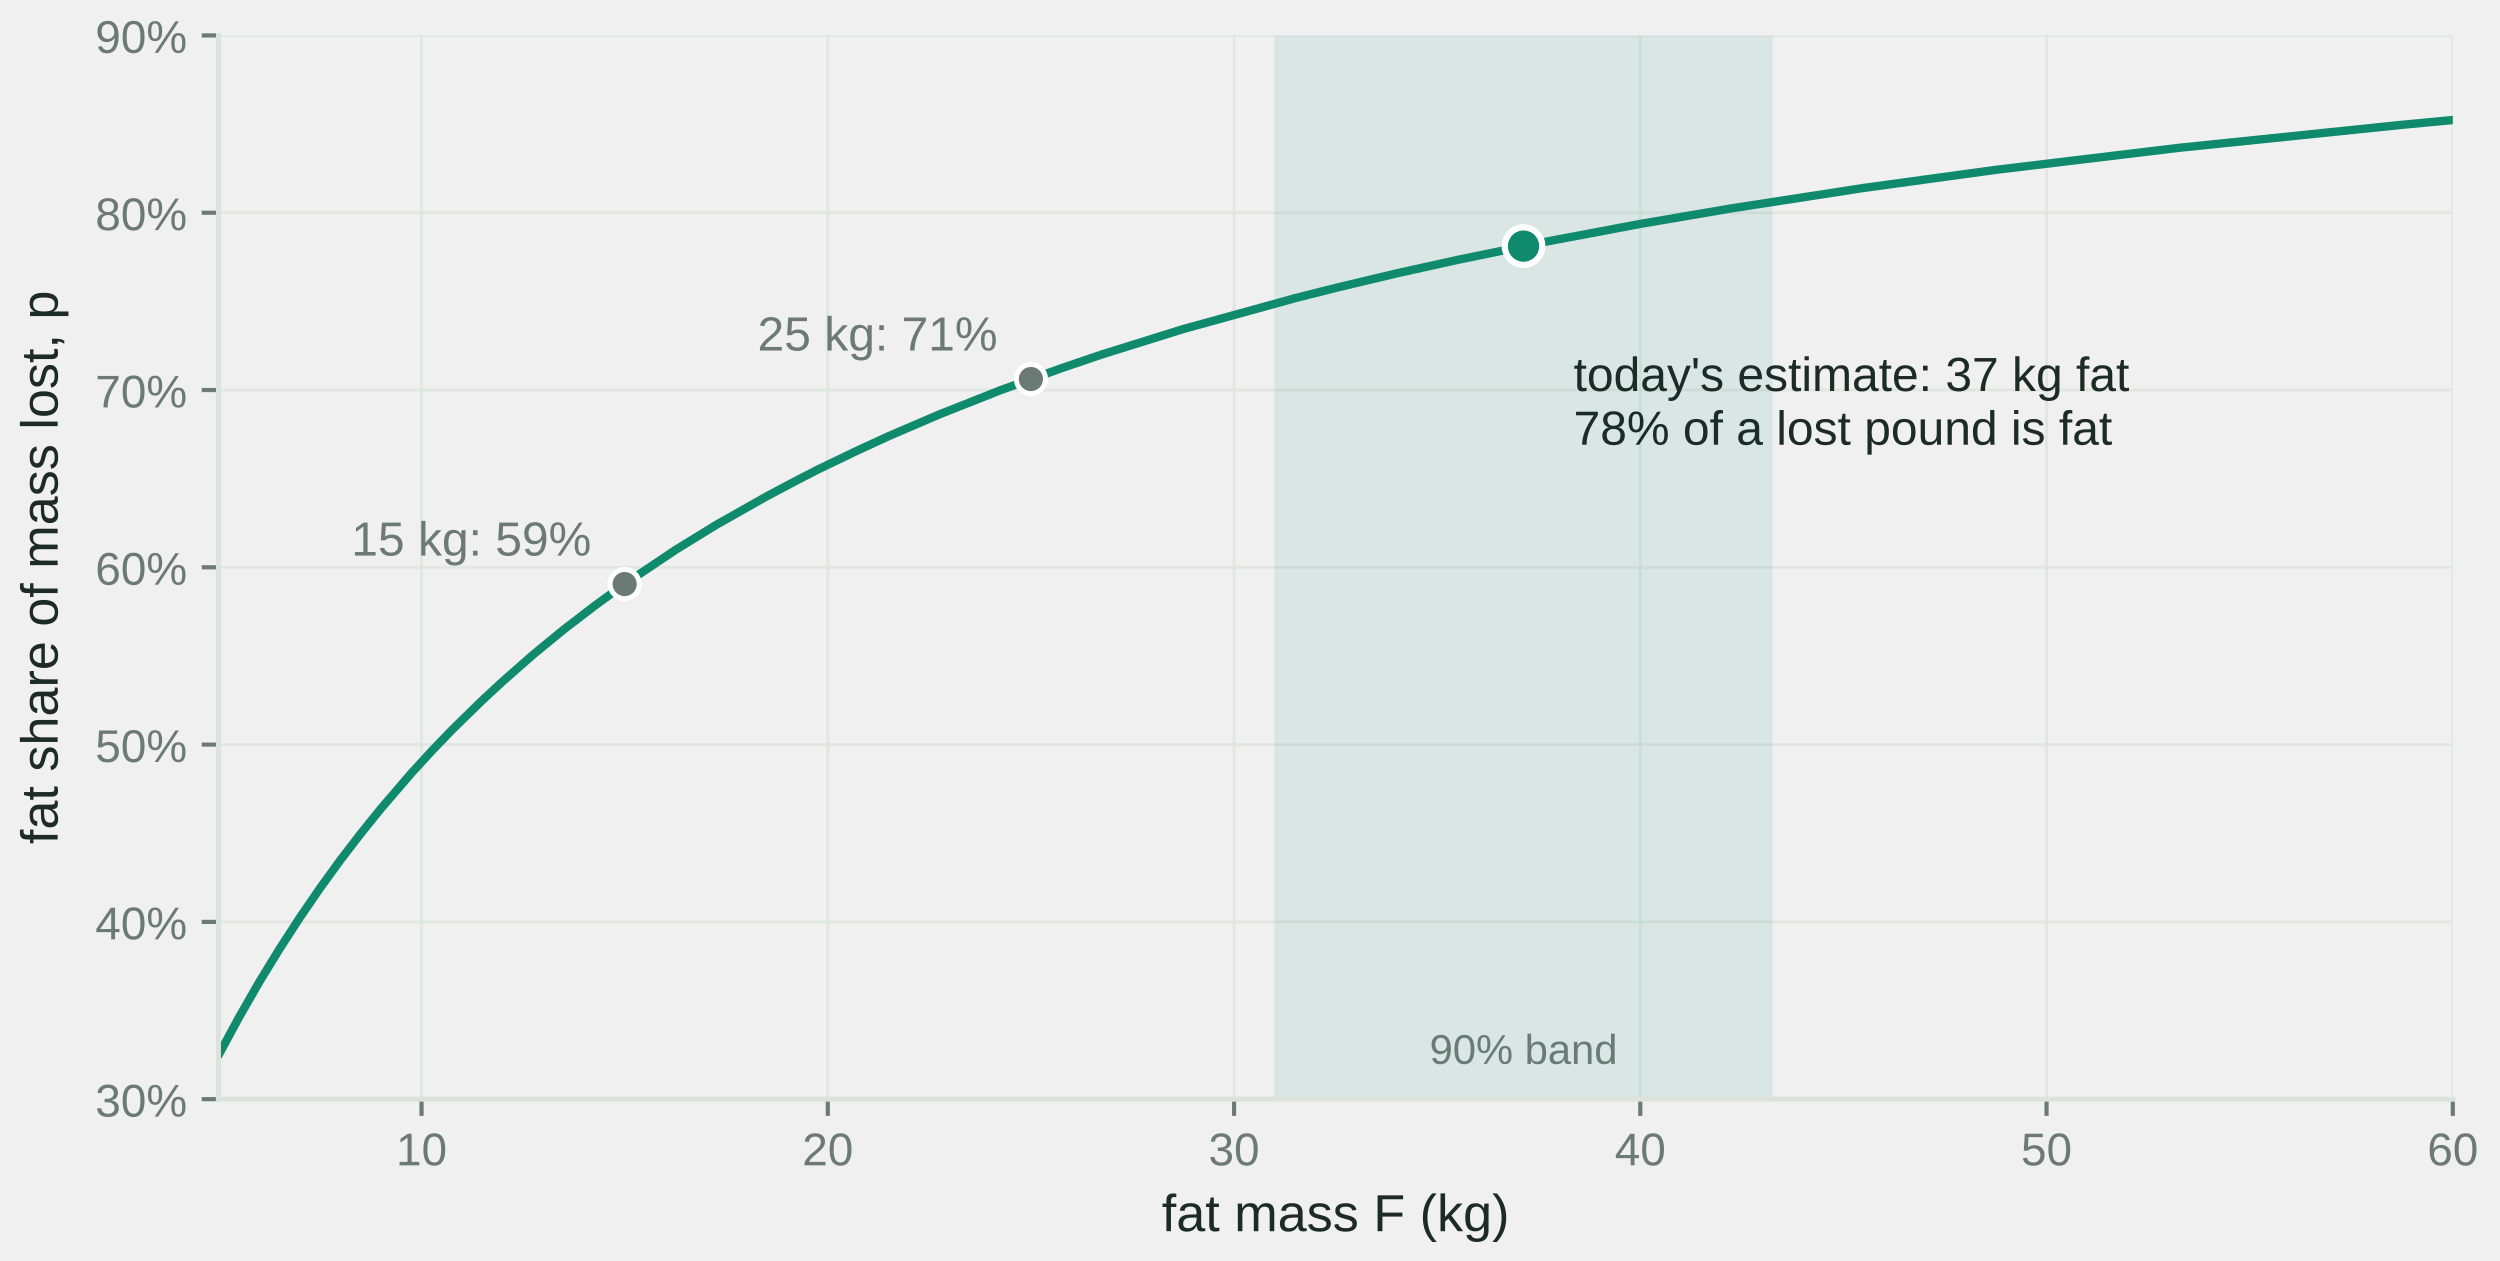
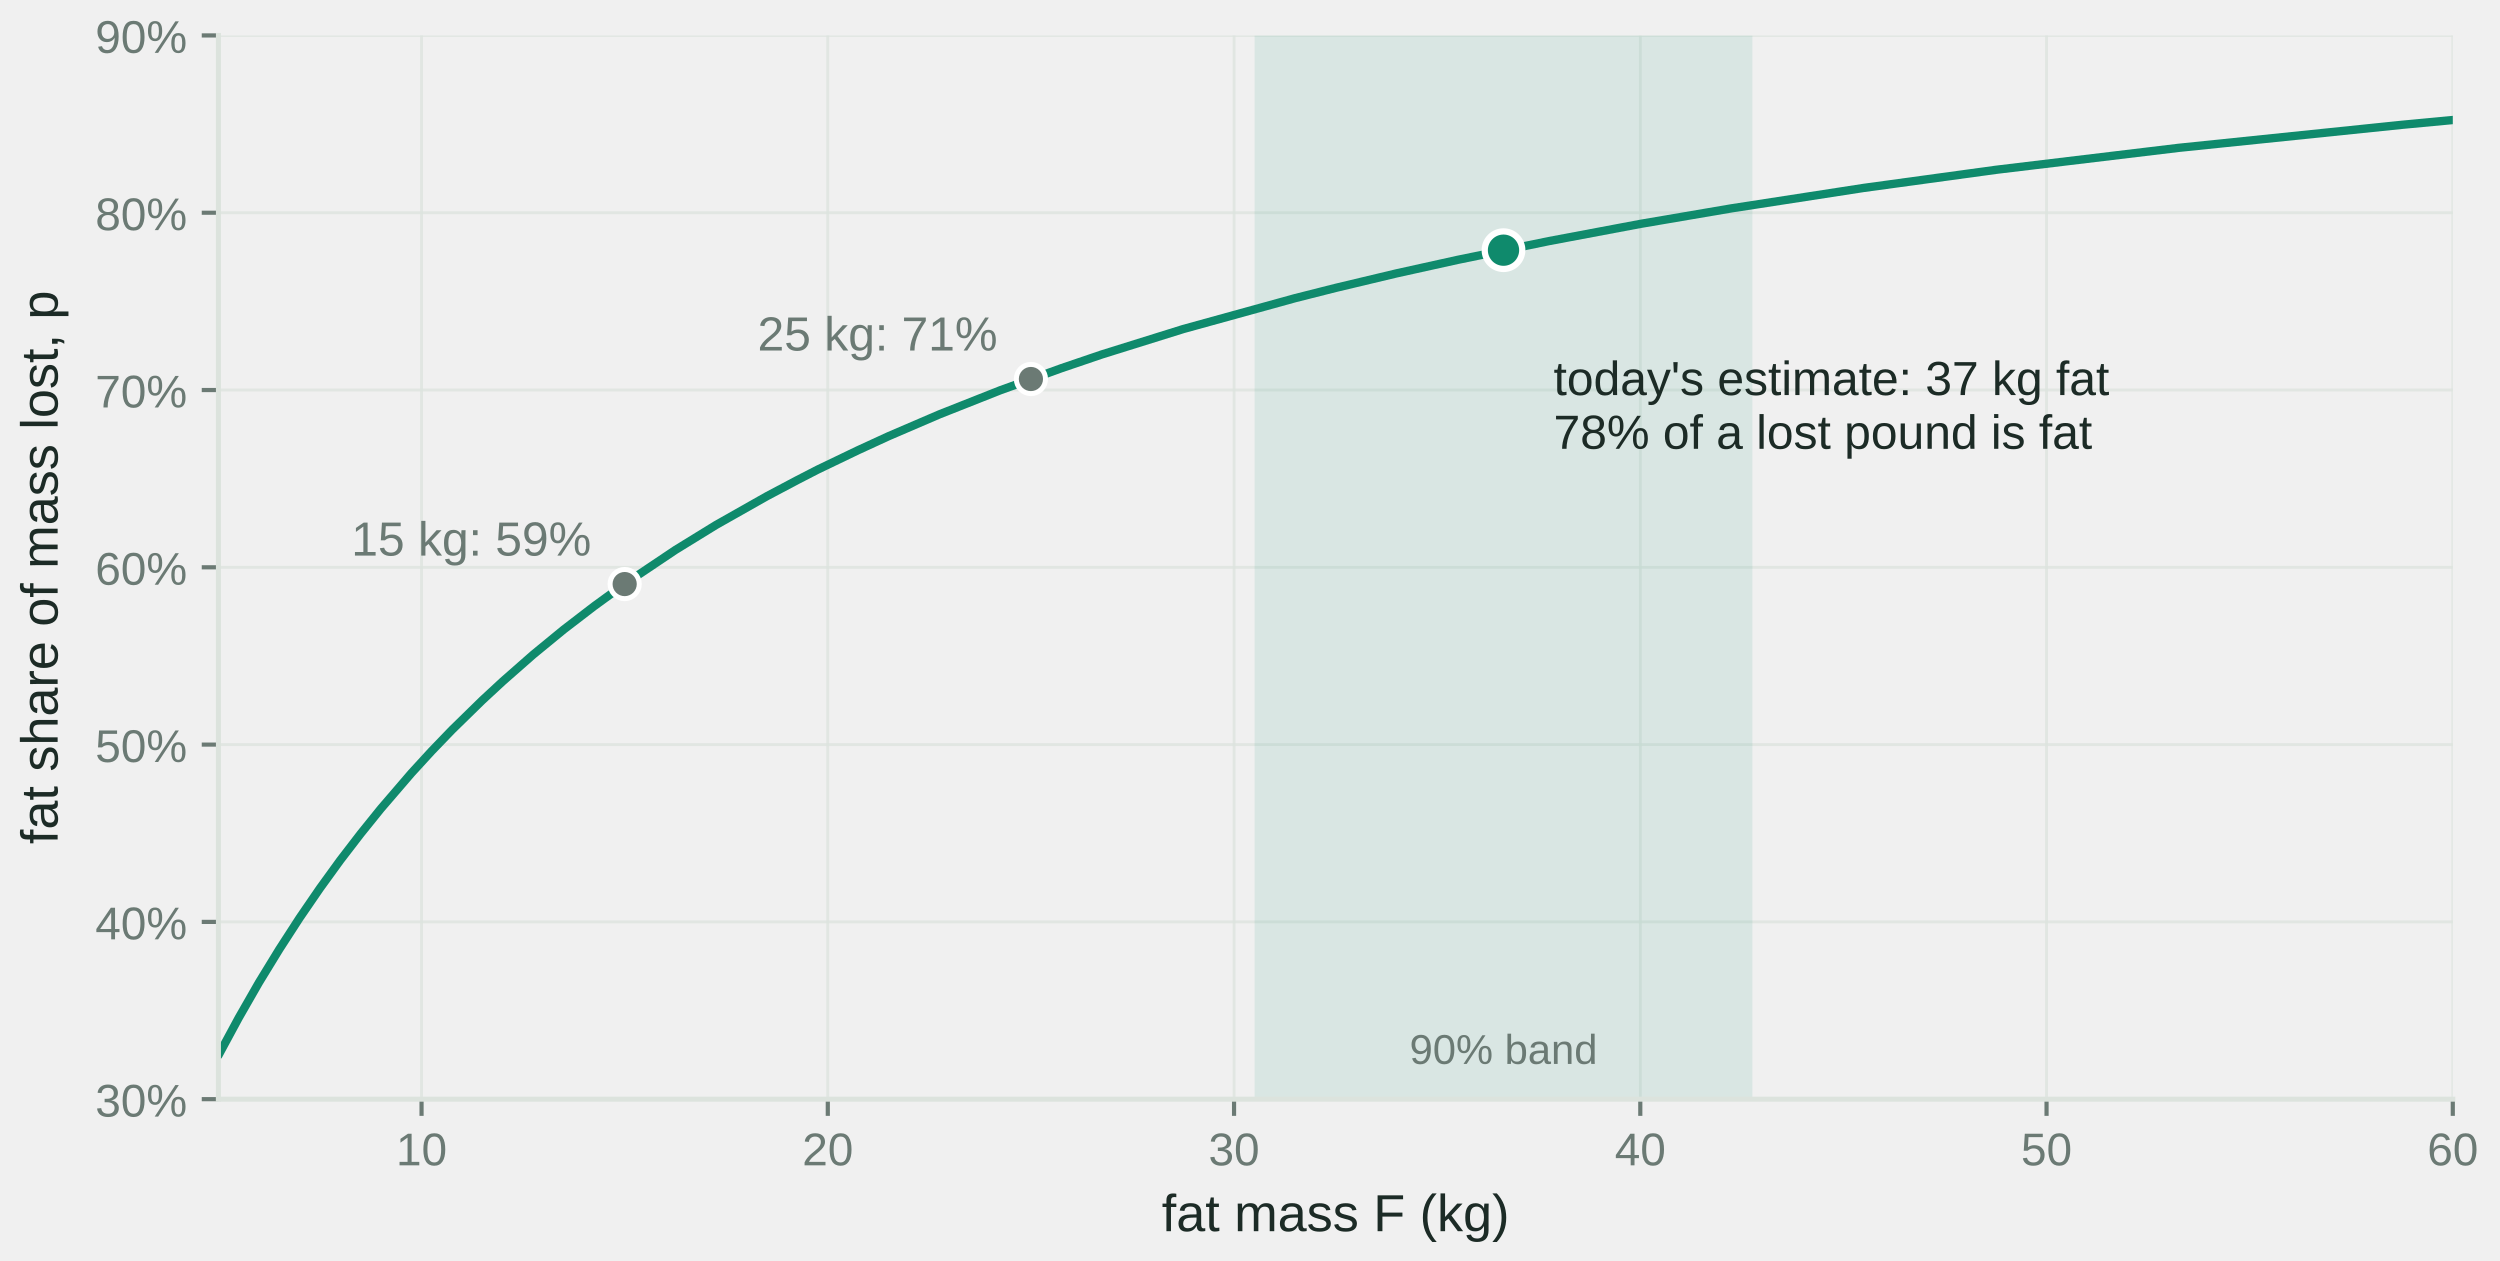
<svg xmlns="http://www.w3.org/2000/svg" xmlns:xlink="http://www.w3.org/1999/xlink" width="599.366pt" height="302.087pt" viewBox="0 0 599.366 302.087" version="1.1">
  <defs>
    <style type="text/css">*{stroke-linejoin: round; stroke-linecap: butt}</style>
  </defs>
  <g id="figure_1">
    <g id="patch_1">
      <path d="M -0 302.087  L 599.366 302.087  L 599.366 0  L -0 0  L -0 302.087  z " style="fill: none" />
    </g>
    <g id="axes_1">
      <g id="patch_2">
        <path d="M 52.367 263.523  L 588.047 263.523  L 588.047 8.499  L 52.367 8.499  L 52.367 263.523  z " style="fill: none" />
      </g>
      <g id="matplotlib.axis_1">
        <g id="xtick_1">
          <g id="line2d_1">
-             <path d="M 101.065 263.523  L 101.065 8.499  " clip-path="url(#p900cc5828a)" style="fill: none; stroke: #dce3dd; stroke-opacity: 0.75; stroke-width: 0.7; stroke-linecap: round" />
+             <path d="M 101.065 263.523  L 101.065 8.499  " clip-path="url(#pdc00072413)" style="fill: none; stroke: #dce3dd; stroke-opacity: 0.75; stroke-width: 0.7; stroke-linecap: round" />
          </g>
          <g id="line2d_2">
            <defs>
-               <path id="m18928ec3cc" d="M 0 0  L 0 4  " style="stroke: #6b7a74" />
+               <path id="m65b9121a75" d="M 0 0  L 0 4  " style="stroke: #6b7a74" />
            </defs>
            <g>
-               <use xlink:href="#m18928ec3cc" x="101.065" y="263.523" style="fill: #6b7a74; stroke: #6b7a74" />
+               <use xlink:href="#m65b9121a75" x="101.065" y="263.523" style="fill: #6b7a74; stroke: #6b7a74" />
            </g>
          </g>
          <g id="text_1">
            <text style="font-size: 11px; font-family: 'Source Sans Pro', 'Source Sans 3', 'Helvetica Neue', 'Arial', 'DejaVu Sans', sans-serif; text-anchor: middle; fill: #6b7a74" x="101.065" y="279.381" transform="rotate(-0 101.0651 279.3814)">10</text>
          </g>
        </g>
        <g id="xtick_2">
          <g id="line2d_3">
-             <path d="M 198.461 263.523  L 198.461 8.499  " clip-path="url(#p900cc5828a)" style="fill: none; stroke: #dce3dd; stroke-opacity: 0.75; stroke-width: 0.7; stroke-linecap: round" />
+             <path d="M 198.461 263.523  L 198.461 8.499  " clip-path="url(#pdc00072413)" style="fill: none; stroke: #dce3dd; stroke-opacity: 0.75; stroke-width: 0.7; stroke-linecap: round" />
          </g>
          <g id="line2d_4">
            <g>
-               <use xlink:href="#m18928ec3cc" x="198.461" y="263.523" style="fill: #6b7a74; stroke: #6b7a74" />
+               <use xlink:href="#m65b9121a75" x="198.461" y="263.523" style="fill: #6b7a74; stroke: #6b7a74" />
            </g>
          </g>
          <g id="text_2">
            <text style="font-size: 11px; font-family: 'Source Sans Pro', 'Source Sans 3', 'Helvetica Neue', 'Arial', 'DejaVu Sans', sans-serif; text-anchor: middle; fill: #6b7a74" x="198.461" y="279.381" transform="rotate(-0 198.4614 279.3814)">20</text>
          </g>
        </g>
        <g id="xtick_3">
          <g id="line2d_5">
-             <path d="M 295.858 263.523  L 295.858 8.499  " clip-path="url(#p900cc5828a)" style="fill: none; stroke: #dce3dd; stroke-opacity: 0.75; stroke-width: 0.7; stroke-linecap: round" />
+             <path d="M 295.858 263.523  L 295.858 8.499  " clip-path="url(#pdc00072413)" style="fill: none; stroke: #dce3dd; stroke-opacity: 0.75; stroke-width: 0.7; stroke-linecap: round" />
          </g>
          <g id="line2d_6">
            <g>
-               <use xlink:href="#m18928ec3cc" x="295.858" y="263.523" style="fill: #6b7a74; stroke: #6b7a74" />
+               <use xlink:href="#m65b9121a75" x="295.858" y="263.523" style="fill: #6b7a74; stroke: #6b7a74" />
            </g>
          </g>
          <g id="text_3">
            <text style="font-size: 11px; font-family: 'Source Sans Pro', 'Source Sans 3', 'Helvetica Neue', 'Arial', 'DejaVu Sans', sans-serif; text-anchor: middle; fill: #6b7a74" x="295.858" y="279.381" transform="rotate(-0 295.8578 279.3814)">30</text>
          </g>
        </g>
        <g id="xtick_4">
          <g id="line2d_7">
-             <path d="M 393.254 263.523  L 393.254 8.499  " clip-path="url(#p900cc5828a)" style="fill: none; stroke: #dce3dd; stroke-opacity: 0.75; stroke-width: 0.7; stroke-linecap: round" />
+             <path d="M 393.254 263.523  L 393.254 8.499  " clip-path="url(#pdc00072413)" style="fill: none; stroke: #dce3dd; stroke-opacity: 0.75; stroke-width: 0.7; stroke-linecap: round" />
          </g>
          <g id="line2d_8">
            <g>
-               <use xlink:href="#m18928ec3cc" x="393.254" y="263.523" style="fill: #6b7a74; stroke: #6b7a74" />
+               <use xlink:href="#m65b9121a75" x="393.254" y="263.523" style="fill: #6b7a74; stroke: #6b7a74" />
            </g>
          </g>
          <g id="text_4">
            <text style="font-size: 11px; font-family: 'Source Sans Pro', 'Source Sans 3', 'Helvetica Neue', 'Arial', 'DejaVu Sans', sans-serif; text-anchor: middle; fill: #6b7a74" x="393.254" y="279.381" transform="rotate(-0 393.2541 279.3814)">40</text>
          </g>
        </g>
        <g id="xtick_5">
          <g id="line2d_9">
-             <path d="M 490.651 263.523  L 490.651 8.499  " clip-path="url(#p900cc5828a)" style="fill: none; stroke: #dce3dd; stroke-opacity: 0.75; stroke-width: 0.7; stroke-linecap: round" />
+             <path d="M 490.651 263.523  L 490.651 8.499  " clip-path="url(#pdc00072413)" style="fill: none; stroke: #dce3dd; stroke-opacity: 0.75; stroke-width: 0.7; stroke-linecap: round" />
          </g>
          <g id="line2d_10">
            <g>
-               <use xlink:href="#m18928ec3cc" x="490.651" y="263.523" style="fill: #6b7a74; stroke: #6b7a74" />
+               <use xlink:href="#m65b9121a75" x="490.651" y="263.523" style="fill: #6b7a74; stroke: #6b7a74" />
            </g>
          </g>
          <g id="text_5">
            <text style="font-size: 11px; font-family: 'Source Sans Pro', 'Source Sans 3', 'Helvetica Neue', 'Arial', 'DejaVu Sans', sans-serif; text-anchor: middle; fill: #6b7a74" x="490.651" y="279.381" transform="rotate(-0 490.6505 279.3814)">50</text>
          </g>
        </g>
        <g id="xtick_6">
          <g id="line2d_11">
-             <path d="M 588.047 263.523  L 588.047 8.499  " clip-path="url(#p900cc5828a)" style="fill: none; stroke: #dce3dd; stroke-opacity: 0.75; stroke-width: 0.7; stroke-linecap: round" />
+             <path d="M 588.047 263.523  L 588.047 8.499  " clip-path="url(#pdc00072413)" style="fill: none; stroke: #dce3dd; stroke-opacity: 0.75; stroke-width: 0.7; stroke-linecap: round" />
          </g>
          <g id="line2d_12">
            <g>
-               <use xlink:href="#m18928ec3cc" x="588.047" y="263.523" style="fill: #6b7a74; stroke: #6b7a74" />
+               <use xlink:href="#m65b9121a75" x="588.047" y="263.523" style="fill: #6b7a74; stroke: #6b7a74" />
            </g>
          </g>
          <g id="text_6">
            <text style="font-size: 11px; font-family: 'Source Sans Pro', 'Source Sans 3', 'Helvetica Neue', 'Arial', 'DejaVu Sans', sans-serif; text-anchor: middle; fill: #6b7a74" x="588.047" y="279.381" transform="rotate(-0 588.0469 279.3814)">60</text>
          </g>
        </g>
        <g id="text_7">
          <text style="font-size: 12.5px; font-family: 'Source Sans Pro', 'Source Sans 3', 'Helvetica Neue', 'Arial', 'DejaVu Sans', sans-serif; text-anchor: middle; fill: #1c2b26" x="320.207" y="295.167" transform="rotate(-0 320.2069 295.1671)">fat mass F (kg)</text>
        </g>
      </g>
      <g id="matplotlib.axis_2">
        <g id="ytick_1">
          <g id="line2d_13">
-             <path d="M 52.367 263.523  L 588.047 263.523  " clip-path="url(#p900cc5828a)" style="fill: none; stroke: #dce3dd; stroke-opacity: 0.75; stroke-width: 0.7; stroke-linecap: round" />
+             <path d="M 52.367 263.523  L 588.047 263.523  " clip-path="url(#pdc00072413)" style="fill: none; stroke: #dce3dd; stroke-opacity: 0.75; stroke-width: 0.7; stroke-linecap: round" />
          </g>
          <g id="line2d_14">
            <defs>
-               <path id="m6eda1b6a6d" d="M 0 0  L -4 0  " style="stroke: #6b7a74" />
+               <path id="m8e2e903ef1" d="M 0 0  L -4 0  " style="stroke: #6b7a74" />
            </defs>
            <g>
-               <use xlink:href="#m6eda1b6a6d" x="52.367" y="263.523" style="fill: #6b7a74; stroke: #6b7a74" />
+               <use xlink:href="#m8e2e903ef1" x="52.367" y="263.523" style="fill: #6b7a74; stroke: #6b7a74" />
            </g>
          </g>
          <g id="text_8">
            <text style="font-size: 11px; font-family: 'Source Sans Pro', 'Source Sans 3', 'Helvetica Neue', 'Arial', 'DejaVu Sans', sans-serif; text-anchor: end; fill: #6b7a74" x="44.867" y="267.702" transform="rotate(-0 44.86688 267.7023)">30%</text>
          </g>
        </g>
        <g id="ytick_2">
          <g id="line2d_15">
-             <path d="M 52.367 221.019  L 588.047 221.019  " clip-path="url(#p900cc5828a)" style="fill: none; stroke: #dce3dd; stroke-opacity: 0.75; stroke-width: 0.7; stroke-linecap: round" />
+             <path d="M 52.367 221.019  L 588.047 221.019  " clip-path="url(#pdc00072413)" style="fill: none; stroke: #dce3dd; stroke-opacity: 0.75; stroke-width: 0.7; stroke-linecap: round" />
          </g>
          <g id="line2d_16">
            <g>
-               <use xlink:href="#m6eda1b6a6d" x="52.367" y="221.019" style="fill: #6b7a74; stroke: #6b7a74" />
+               <use xlink:href="#m8e2e903ef1" x="52.367" y="221.019" style="fill: #6b7a74; stroke: #6b7a74" />
            </g>
          </g>
          <g id="text_9">
            <text style="font-size: 11px; font-family: 'Source Sans Pro', 'Source Sans 3', 'Helvetica Neue', 'Arial', 'DejaVu Sans', sans-serif; text-anchor: end; fill: #6b7a74" x="44.867" y="225.198" transform="rotate(-0 44.86688 225.1983)">40%</text>
          </g>
        </g>
        <g id="ytick_3">
          <g id="line2d_17">
-             <path d="M 52.367 178.515  L 588.047 178.515  " clip-path="url(#p900cc5828a)" style="fill: none; stroke: #dce3dd; stroke-opacity: 0.75; stroke-width: 0.7; stroke-linecap: round" />
+             <path d="M 52.367 178.515  L 588.047 178.515  " clip-path="url(#pdc00072413)" style="fill: none; stroke: #dce3dd; stroke-opacity: 0.75; stroke-width: 0.7; stroke-linecap: round" />
          </g>
          <g id="line2d_18">
            <g>
-               <use xlink:href="#m6eda1b6a6d" x="52.367" y="178.515" style="fill: #6b7a74; stroke: #6b7a74" />
+               <use xlink:href="#m8e2e903ef1" x="52.367" y="178.515" style="fill: #6b7a74; stroke: #6b7a74" />
            </g>
          </g>
          <g id="text_10">
            <text style="font-size: 11px; font-family: 'Source Sans Pro', 'Source Sans 3', 'Helvetica Neue', 'Arial', 'DejaVu Sans', sans-serif; text-anchor: end; fill: #6b7a74" x="44.867" y="182.694" transform="rotate(-0 44.86688 182.6943)">50%</text>
          </g>
        </g>
        <g id="ytick_4">
          <g id="line2d_19">
-             <path d="M 52.367 136.011  L 588.047 136.011  " clip-path="url(#p900cc5828a)" style="fill: none; stroke: #dce3dd; stroke-opacity: 0.75; stroke-width: 0.7; stroke-linecap: round" />
+             <path d="M 52.367 136.011  L 588.047 136.011  " clip-path="url(#pdc00072413)" style="fill: none; stroke: #dce3dd; stroke-opacity: 0.75; stroke-width: 0.7; stroke-linecap: round" />
          </g>
          <g id="line2d_20">
            <g>
-               <use xlink:href="#m6eda1b6a6d" x="52.367" y="136.011" style="fill: #6b7a74; stroke: #6b7a74" />
+               <use xlink:href="#m8e2e903ef1" x="52.367" y="136.011" style="fill: #6b7a74; stroke: #6b7a74" />
            </g>
          </g>
          <g id="text_11">
            <text style="font-size: 11px; font-family: 'Source Sans Pro', 'Source Sans 3', 'Helvetica Neue', 'Arial', 'DejaVu Sans', sans-serif; text-anchor: end; fill: #6b7a74" x="44.867" y="140.19" transform="rotate(-0 44.86688 140.1903)">60%</text>
          </g>
        </g>
        <g id="ytick_5">
          <g id="line2d_21">
-             <path d="M 52.367 93.507  L 588.047 93.507  " clip-path="url(#p900cc5828a)" style="fill: none; stroke: #dce3dd; stroke-opacity: 0.75; stroke-width: 0.7; stroke-linecap: round" />
+             <path d="M 52.367 93.507  L 588.047 93.507  " clip-path="url(#pdc00072413)" style="fill: none; stroke: #dce3dd; stroke-opacity: 0.75; stroke-width: 0.7; stroke-linecap: round" />
          </g>
          <g id="line2d_22">
            <g>
-               <use xlink:href="#m6eda1b6a6d" x="52.367" y="93.507" style="fill: #6b7a74; stroke: #6b7a74" />
+               <use xlink:href="#m8e2e903ef1" x="52.367" y="93.507" style="fill: #6b7a74; stroke: #6b7a74" />
            </g>
          </g>
          <g id="text_12">
            <text style="font-size: 11px; font-family: 'Source Sans Pro', 'Source Sans 3', 'Helvetica Neue', 'Arial', 'DejaVu Sans', sans-serif; text-anchor: end; fill: #6b7a74" x="44.867" y="97.686" transform="rotate(-0 44.86688 97.68628)">70%</text>
          </g>
        </g>
        <g id="ytick_6">
          <g id="line2d_23">
-             <path d="M 52.367 51.003  L 588.047 51.003  " clip-path="url(#p900cc5828a)" style="fill: none; stroke: #dce3dd; stroke-opacity: 0.75; stroke-width: 0.7; stroke-linecap: round" />
+             <path d="M 52.367 51.003  L 588.047 51.003  " clip-path="url(#pdc00072413)" style="fill: none; stroke: #dce3dd; stroke-opacity: 0.75; stroke-width: 0.7; stroke-linecap: round" />
          </g>
          <g id="line2d_24">
            <g>
-               <use xlink:href="#m6eda1b6a6d" x="52.367" y="51.003" style="fill: #6b7a74; stroke: #6b7a74" />
+               <use xlink:href="#m8e2e903ef1" x="52.367" y="51.003" style="fill: #6b7a74; stroke: #6b7a74" />
            </g>
          </g>
          <g id="text_13">
            <text style="font-size: 11px; font-family: 'Source Sans Pro', 'Source Sans 3', 'Helvetica Neue', 'Arial', 'DejaVu Sans', sans-serif; text-anchor: end; fill: #6b7a74" x="44.867" y="55.182" transform="rotate(-0 44.86688 55.18228)">80%</text>
          </g>
        </g>
        <g id="ytick_7">
          <g id="line2d_25">
-             <path d="M 52.367 8.499  L 588.047 8.499  " clip-path="url(#p900cc5828a)" style="fill: none; stroke: #dce3dd; stroke-opacity: 0.75; stroke-width: 0.7; stroke-linecap: round" />
+             <path d="M 52.367 8.499  L 588.047 8.499  " clip-path="url(#pdc00072413)" style="fill: none; stroke: #dce3dd; stroke-opacity: 0.75; stroke-width: 0.7; stroke-linecap: round" />
          </g>
          <g id="line2d_26">
            <g>
-               <use xlink:href="#m6eda1b6a6d" x="52.367" y="8.499" style="fill: #6b7a74; stroke: #6b7a74" />
+               <use xlink:href="#m8e2e903ef1" x="52.367" y="8.499" style="fill: #6b7a74; stroke: #6b7a74" />
            </g>
          </g>
          <g id="text_14">
            <text style="font-size: 11px; font-family: 'Source Sans Pro', 'Source Sans 3', 'Helvetica Neue', 'Arial', 'DejaVu Sans', sans-serif; text-anchor: end; fill: #6b7a74" x="44.867" y="12.678" transform="rotate(-0 44.86688 12.67828)">90%</text>
          </g>
        </g>
        <g id="text_15">
          <text style="font-size: 12.5px; font-family: 'Source Sans Pro', 'Source Sans 3', 'Helvetica Neue', 'Arial', 'DejaVu Sans', sans-serif; text-anchor: middle; fill: #1c2b26" x="13.818" y="136.011" transform="rotate(-90 13.81805 136.0111)">fat share of mass lost, p</text>
        </g>
      </g>
      <g id="patch_3">
-         <path d="M 305.534 263.523  L 424.991 263.523  L 424.991 8.499  L 305.534 8.499  z " clip-path="url(#p900cc5828a)" style="fill: #0f8a6c; opacity: 0.1" />
+         <path d="M 300.78 263.523  L 420.142 263.523  L 420.142 8.499  L 300.78 8.499  z " clip-path="url(#pdc00072413)" style="fill: #0f8a6c; opacity: 0.1" />
      </g>
      <g id="line2d_27">
-         <path d="M 52.367 253.025  L 57.237 244.014  L 62.107 235.513  L 66.976 227.565  L 71.846 220.042  L 76.716 212.943  L 81.586 206.228  L 86.456 199.895  L 91.325 193.859  L 98.63 185.358  L 103.5 180.045  L 108.37 174.987  L 115.675 167.847  L 120.544 163.341  L 127.849 156.923  L 135.154 150.93  L 142.459 145.32  L 149.763 140.007  L 161.938 131.846  L 171.677 125.853  L 183.852 118.967  L 191.157 115.099  L 196.027 112.591  L 205.766 107.916  L 213.071 104.558  L 225.245 99.33  L 239.855 93.55  L 254.464 88.279  L 264.204 84.964  L 283.683 78.886  L 310.467 71.49  L 320.207 69.025  L 334.816 65.54  L 349.426 62.309  L 371.34 57.804  L 393.254 53.681  L 415.168 49.941  L 446.822 45.053  L 478.476 40.717  L 522.304 35.447  L 575.872 29.921  L 588.047 28.774  L 588.047 28.774  " clip-path="url(#p900cc5828a)" style="fill: none; stroke: #0f8a6c; stroke-width: 2; stroke-linecap: round" />
+         <path d="M 52.367 253.025  L 57.237 244.014  L 62.107 235.513  L 66.976 227.565  L 71.846 220.042  L 76.716 212.943  L 81.586 206.228  L 86.456 199.895  L 91.325 193.859  L 98.63 185.358  L 103.5 180.045  L 108.37 174.987  L 115.675 167.847  L 120.544 163.341  L 127.849 156.923  L 135.154 150.93  L 142.459 145.32  L 149.763 140.007  L 161.938 131.846  L 171.677 125.853  L 183.852 118.967  L 191.157 115.099  L 196.027 112.591  L 205.766 107.916  L 213.071 104.558  L 225.245 99.33  L 239.855 93.55  L 254.464 88.279  L 264.204 84.964  L 283.683 78.886  L 310.467 71.49  L 320.207 69.025  L 334.816 65.54  L 349.426 62.309  L 371.34 57.804  L 393.254 53.681  L 415.168 49.941  L 446.822 45.053  L 478.476 40.717  L 522.304 35.447  L 575.872 29.921  L 588.047 28.774  L 588.047 28.774  " clip-path="url(#pdc00072413)" style="fill: none; stroke: #0f8a6c; stroke-width: 2; stroke-linecap: round" />
      </g>
      <g id="patch_4">
        <path d="M 52.367 263.523  L 52.367 8.499  " style="fill: none; stroke: #dce3dd; stroke-width: 1.2; stroke-linejoin: miter; stroke-linecap: square" />
      </g>
      <g id="patch_5">
        <path d="M 52.367 263.523  L 588.047 263.523  " style="fill: none; stroke: #dce3dd; stroke-width: 1.2; stroke-linejoin: miter; stroke-linecap: square" />
      </g>
      <g id="text_16">
-         <text style="font-size: 11.5px; font-family: 'Source Sans Pro', 'Source Sans 3', 'Helvetica Neue', 'Arial', 'DejaVu Sans', sans-serif; fill: #1c2b26" transform="translate(377.2624 93.74382)">today's estimate: 37 kg fat</text>
-         <text style="font-size: 11.5px; font-family: 'Source Sans Pro', 'Source Sans 3', 'Helvetica Neue', 'Arial', 'DejaVu Sans', sans-serif; fill: #1c2b26" transform="translate(377.2624 106.6213)">78% of a lost pound is fat</text>
+         <text style="font-size: 11.5px; font-family: 'Source Sans Pro', 'Source Sans 3', 'Helvetica Neue', 'Arial', 'DejaVu Sans', sans-serif; fill: #1c2b26" transform="translate(372.4608 94.71876)">today's estimate: 37 kg fat</text>
+         <text style="font-size: 11.5px; font-family: 'Source Sans Pro', 'Source Sans 3', 'Helvetica Neue', 'Arial', 'DejaVu Sans', sans-serif; fill: #1c2b26" transform="translate(372.4608 107.5962)">78% of a lost pound is fat</text>
      </g>
      <g id="text_17">
        <text style="font-size: 11.5px; font-family: 'Source Sans Pro', 'Source Sans 3', 'Helvetica Neue', 'Arial', 'DejaVu Sans', sans-serif; text-anchor: end; fill: #6b7a74" x="141.763" y="133.201" transform="rotate(-0 141.7632 133.2005)">15 kg: 59%</text>
      </g>
      <g id="text_18">
        <text style="font-size: 11.5px; font-family: 'Source Sans Pro', 'Source Sans 3', 'Helvetica Neue', 'Arial', 'DejaVu Sans', sans-serif; text-anchor: end; fill: #6b7a74" x="239.16" y="84.039" transform="rotate(-0 239.1596 84.03893)">25 kg: 71%</text>
      </g>
      <g id="text_19">
-         <text style="font-size: 10px; font-family: 'Source Sans Pro', 'Source Sans 3', 'Helvetica Neue', 'Arial', 'DejaVu Sans', sans-serif; text-anchor: middle; fill: #6b7a74" x="365.262" y="255.068" transform="rotate(-0 365.2624 255.0679)">90% band</text>
+         <text style="font-size: 10px; font-family: 'Source Sans Pro', 'Source Sans 3', 'Helvetica Neue', 'Arial', 'DejaVu Sans', sans-serif; text-anchor: middle; fill: #6b7a74" x="360.461" y="255.068" transform="rotate(-0 360.4608 255.0679)">90% band</text>
      </g>
      <g id="line2d_28">
        <defs>
-           <path id="md660cc777e" d="M 0 4.5  C 1.193 4.5 2.338 4.026 3.182 3.182  C 4.026 2.338 4.5 1.193 4.5 0  C 4.5 -1.193 4.026 -2.338 3.182 -3.182  C 2.338 -4.026 1.193 -4.5 0 -4.5  C -1.193 -4.5 -2.338 -4.026 -3.182 -3.182  C -4.026 -2.338 -4.5 -1.193 -4.5 0  C -4.5 1.193 -4.026 2.338 -3.182 3.182  C -2.338 4.026 -1.193 4.5 0 4.5  z " style="stroke: #ffffff; stroke-width: 1.5" />
+           <path id="m386d425e84" d="M 0 4.5  C 1.193 4.5 2.338 4.026 3.182 3.182  C 4.026 2.338 4.5 1.193 4.5 0  C 4.5 -1.193 4.026 -2.338 3.182 -3.182  C 2.338 -4.026 1.193 -4.5 0 -4.5  C -1.193 -4.5 -2.338 -4.026 -3.182 -3.182  C -4.026 -2.338 -4.5 -1.193 -4.5 0  C -4.5 1.193 -4.026 2.338 -3.182 3.182  C -2.338 4.026 -1.193 4.5 0 4.5  z " style="stroke: #ffffff; stroke-width: 1.5" />
        </defs>
-         <g clip-path="url(#p900cc5828a)">
-           <use xlink:href="#md660cc777e" x="365.262" y="59.006" style="fill: #0f8a6c; stroke: #ffffff; stroke-width: 1.5" />
+         <g clip-path="url(#pdc00072413)">
+           <use xlink:href="#m386d425e84" x="360.461" y="59.981" style="fill: #0f8a6c; stroke: #ffffff; stroke-width: 1.5" />
        </g>
      </g>
      <g id="line2d_29">
        <defs>
-           <path id="mae97376b07" d="M 0 3.5  C 0.928 3.5 1.819 3.131 2.475 2.475  C 3.131 1.819 3.5 0.928 3.5 0  C 3.5 -0.928 3.131 -1.819 2.475 -2.475  C 1.819 -3.131 0.928 -3.5 0 -3.5  C -0.928 -3.5 -1.819 -3.131 -2.475 -2.475  C -3.131 -1.819 -3.5 -0.928 -3.5 0  C -3.5 0.928 -3.131 1.819 -2.475 2.475  C -1.819 3.131 -0.928 3.5 0 3.5  z " style="stroke: #ffffff; stroke-width: 1.2" />
+           <path id="m187395e149" d="M 0 3.5  C 0.928 3.5 1.819 3.131 2.475 2.475  C 3.131 1.819 3.5 0.928 3.5 0  C 3.5 -0.928 3.131 -1.819 2.475 -2.475  C 1.819 -3.131 0.928 -3.5 0 -3.5  C -0.928 -3.5 -1.819 -3.131 -2.475 -2.475  C -3.131 -1.819 -3.5 -0.928 -3.5 0  C -3.5 0.928 -3.131 1.819 -2.475 2.475  C -1.819 3.131 -0.928 3.5 0 3.5  z " style="stroke: #ffffff; stroke-width: 1.2" />
        </defs>
-         <g clip-path="url(#p900cc5828a)">
-           <use xlink:href="#mae97376b07" x="149.763" y="140.027" style="fill: #6b7a74; stroke: #ffffff; stroke-width: 1.2" />
+         <g clip-path="url(#pdc00072413)">
+           <use xlink:href="#m187395e149" x="149.763" y="140.027" style="fill: #6b7a74; stroke: #ffffff; stroke-width: 1.2" />
        </g>
      </g>
      <g id="line2d_30">
-         <g clip-path="url(#p900cc5828a)">
-           <use xlink:href="#mae97376b07" x="247.16" y="90.866" style="fill: #6b7a74; stroke: #ffffff; stroke-width: 1.2" />
+         <g clip-path="url(#pdc00072413)">
+           <use xlink:href="#m187395e149" x="247.16" y="90.866" style="fill: #6b7a74; stroke: #ffffff; stroke-width: 1.2" />
        </g>
      </g>
    </g>
  </g>
  <defs>
-     <clipPath id="p900cc5828a">
+     <clipPath id="pdc00072413">
      <rect x="52.367" y="8.499" width="535.68" height="255.024" />
    </clipPath>
  </defs>
</svg>
